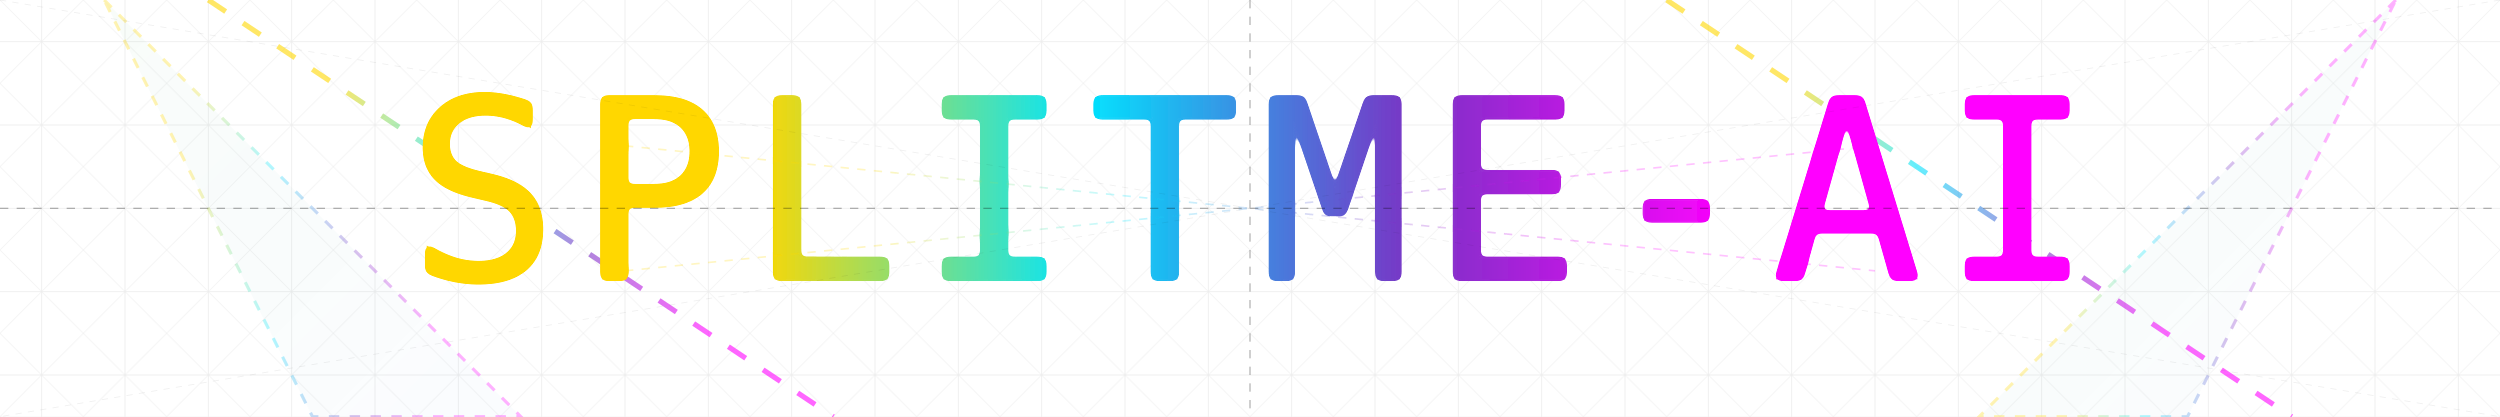
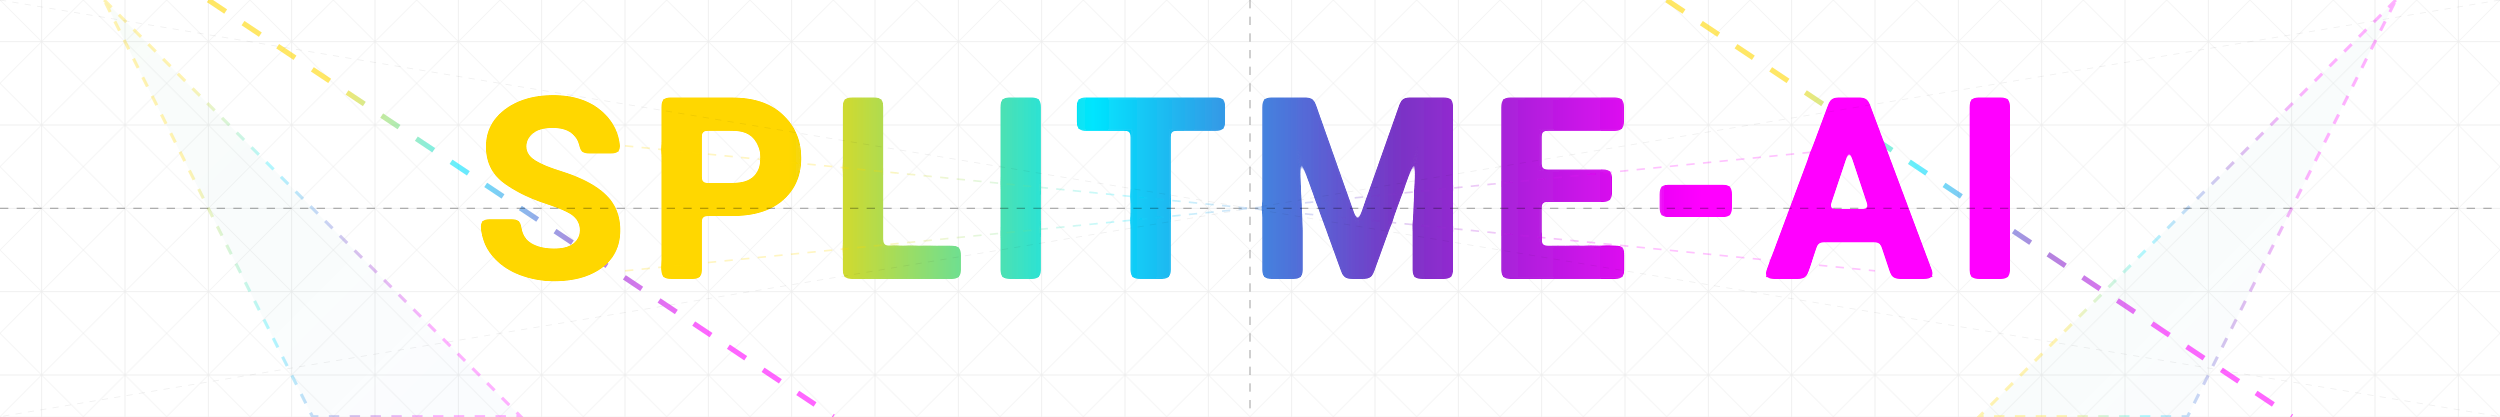
<svg xmlns="http://www.w3.org/2000/svg" viewBox="0 0 1200 200" width="100%" height="200">
  <defs>
    <linearGradient id="sliceGradientLight" x1="0%" y1="0%" x2="100%" y2="0%">
      <stop offset="20%" style="stop-color:#FFD700" />
      <stop offset="40%" style="stop-color:#00E5FF" />
      <stop offset="60%" style="stop-color:#7934C5" />
      <stop offset="80%" style="stop-color:#FF00FF" />
    </linearGradient>
    <pattern id="slicePatternLight" x="0" y="0" width="40" height="40" patternUnits="userSpaceOnUse">
      <path d="M0,20 L40,20 M20,0 L20,40 M0,0 L40,40 M40,0 L0,40" stroke="#000000" stroke-width="0.4" opacity="0.05" />
      <path d="M20,0 L20,40 M0,20 L40,20" stroke="#000000" stroke-width="0.3" opacity="0.03" />
    </pattern>
    <filter id="precisionGlowLight" x="-50%" y="-50%" width="200%" height="200%">
      <feGaussianBlur in="SourceGraphic" stdDeviation="1.5" result="blur" />
      <feColorMatrix in="blur" type="matrix" values="1 0 0 0 0  0 1 0 0 0  0 0 1 0 0  0 0 0 12 -3" result="glow" />
      <feMerge>
        <feMergeNode in="glow" />
        <feMergeNode in="SourceGraphic" />
      </feMerge>
    </filter>
    <linearGradient id="geometricAccentGradientLight" x1="0%" y1="0%" x2="100%" y2="100%">
      <stop offset="0%" style="stop-color:#4CAF50;stop-opacity:0.2" />
      <stop offset="100%" style="stop-color:#0073E6;stop-opacity:0.1" />
    </linearGradient>
  </defs>
  <rect width="1200" height="200" fill="#FFFFFF" />
  <rect width="1200" height="200" fill="url(#slicePatternLight)" />
  <g opacity="0.6">
    <path d="M100,0 L400,200" stroke="url(#sliceGradientLight)" stroke-width="2.5" stroke-dasharray="10 10" fill="none" />
    <path d="M800,0 L1100,200" stroke="url(#sliceGradientLight)" stroke-width="2.5" stroke-dasharray="10 10" fill="none" />
    <path d="M50,0 L250,200 L150,200 Z" fill="url(#geometricAccentGradientLight)" opacity="0.3" />
    <path d="M1150,0 L950,200 L1050,200 Z" fill="url(#geometricAccentGradientLight)" opacity="0.3" />
    <path d="M50,0 L250,200 L150,200 Z" fill="none" stroke="url(#sliceGradientLight)" stroke-width="1.5" stroke-dasharray="5 5" opacity="0.5" />
    <path d="M1150,0 L950,200 L1050,200 Z" fill="none" stroke="url(#sliceGradientLight)" stroke-width="1.5" stroke-dasharray="5 5" opacity="0.5" />
  </g>
  <g transform="translate(600, 100)" filter="url(#precisionGlowLight)">
-     <text font-family="'JetBrains Mono', monospace" font-size="120" font-weight="400" fill="url(#sliceGradientLight)" text-anchor="middle" dominant-baseline="middle" letter-spacing="0.08em">
+     <text font-family="Roboto, sans-serif" font-size="120" font-weight="bold" fill="url(#sliceGradientLight)" text-anchor="middle" dominant-baseline="middle" letter-spacing="0.08em">
            SPLITME-AI
        </text>
    <g opacity="0.6">
      <line x1="-300" y1="30" x2="300" y2="30" stroke="url(#sliceGradientLight)" stroke-width="1.2" stroke-dasharray="6 6" />
      <line x1="-300" y1="-30" x2="300" y2="-30" stroke="url(#sliceGradientLight)" stroke-width="1.2" stroke-dasharray="6 6" />
      <line x1="-300" y1="-30" x2="300" y2="30" stroke="url(#sliceGradientLight)" stroke-width="0.8" stroke-dasharray="4 4" opacity="0.4" />
      <line x1="-300" y1="30" x2="300" y2="-30" stroke="url(#sliceGradientLight)" stroke-width="0.8" stroke-dasharray="4 4" opacity="0.4" />
    </g>
  </g>
  <g opacity="0.3">
    <path d="M0,100 L1200,100" stroke="#000000" stroke-width="0.6" stroke-dasharray="4 4" />
    <path d="M600,0 L600,200" stroke="#000000" stroke-width="0.6" stroke-dasharray="4 4" />
    <path d="M0,0 L1200,200" stroke="#000000" stroke-width="0.4" stroke-dasharray="3 3" opacity="0.2" />
    <path d="M1200,0 L0,200" stroke="#000000" stroke-width="0.4" stroke-dasharray="3 3" opacity="0.2" />
  </g>
</svg>
